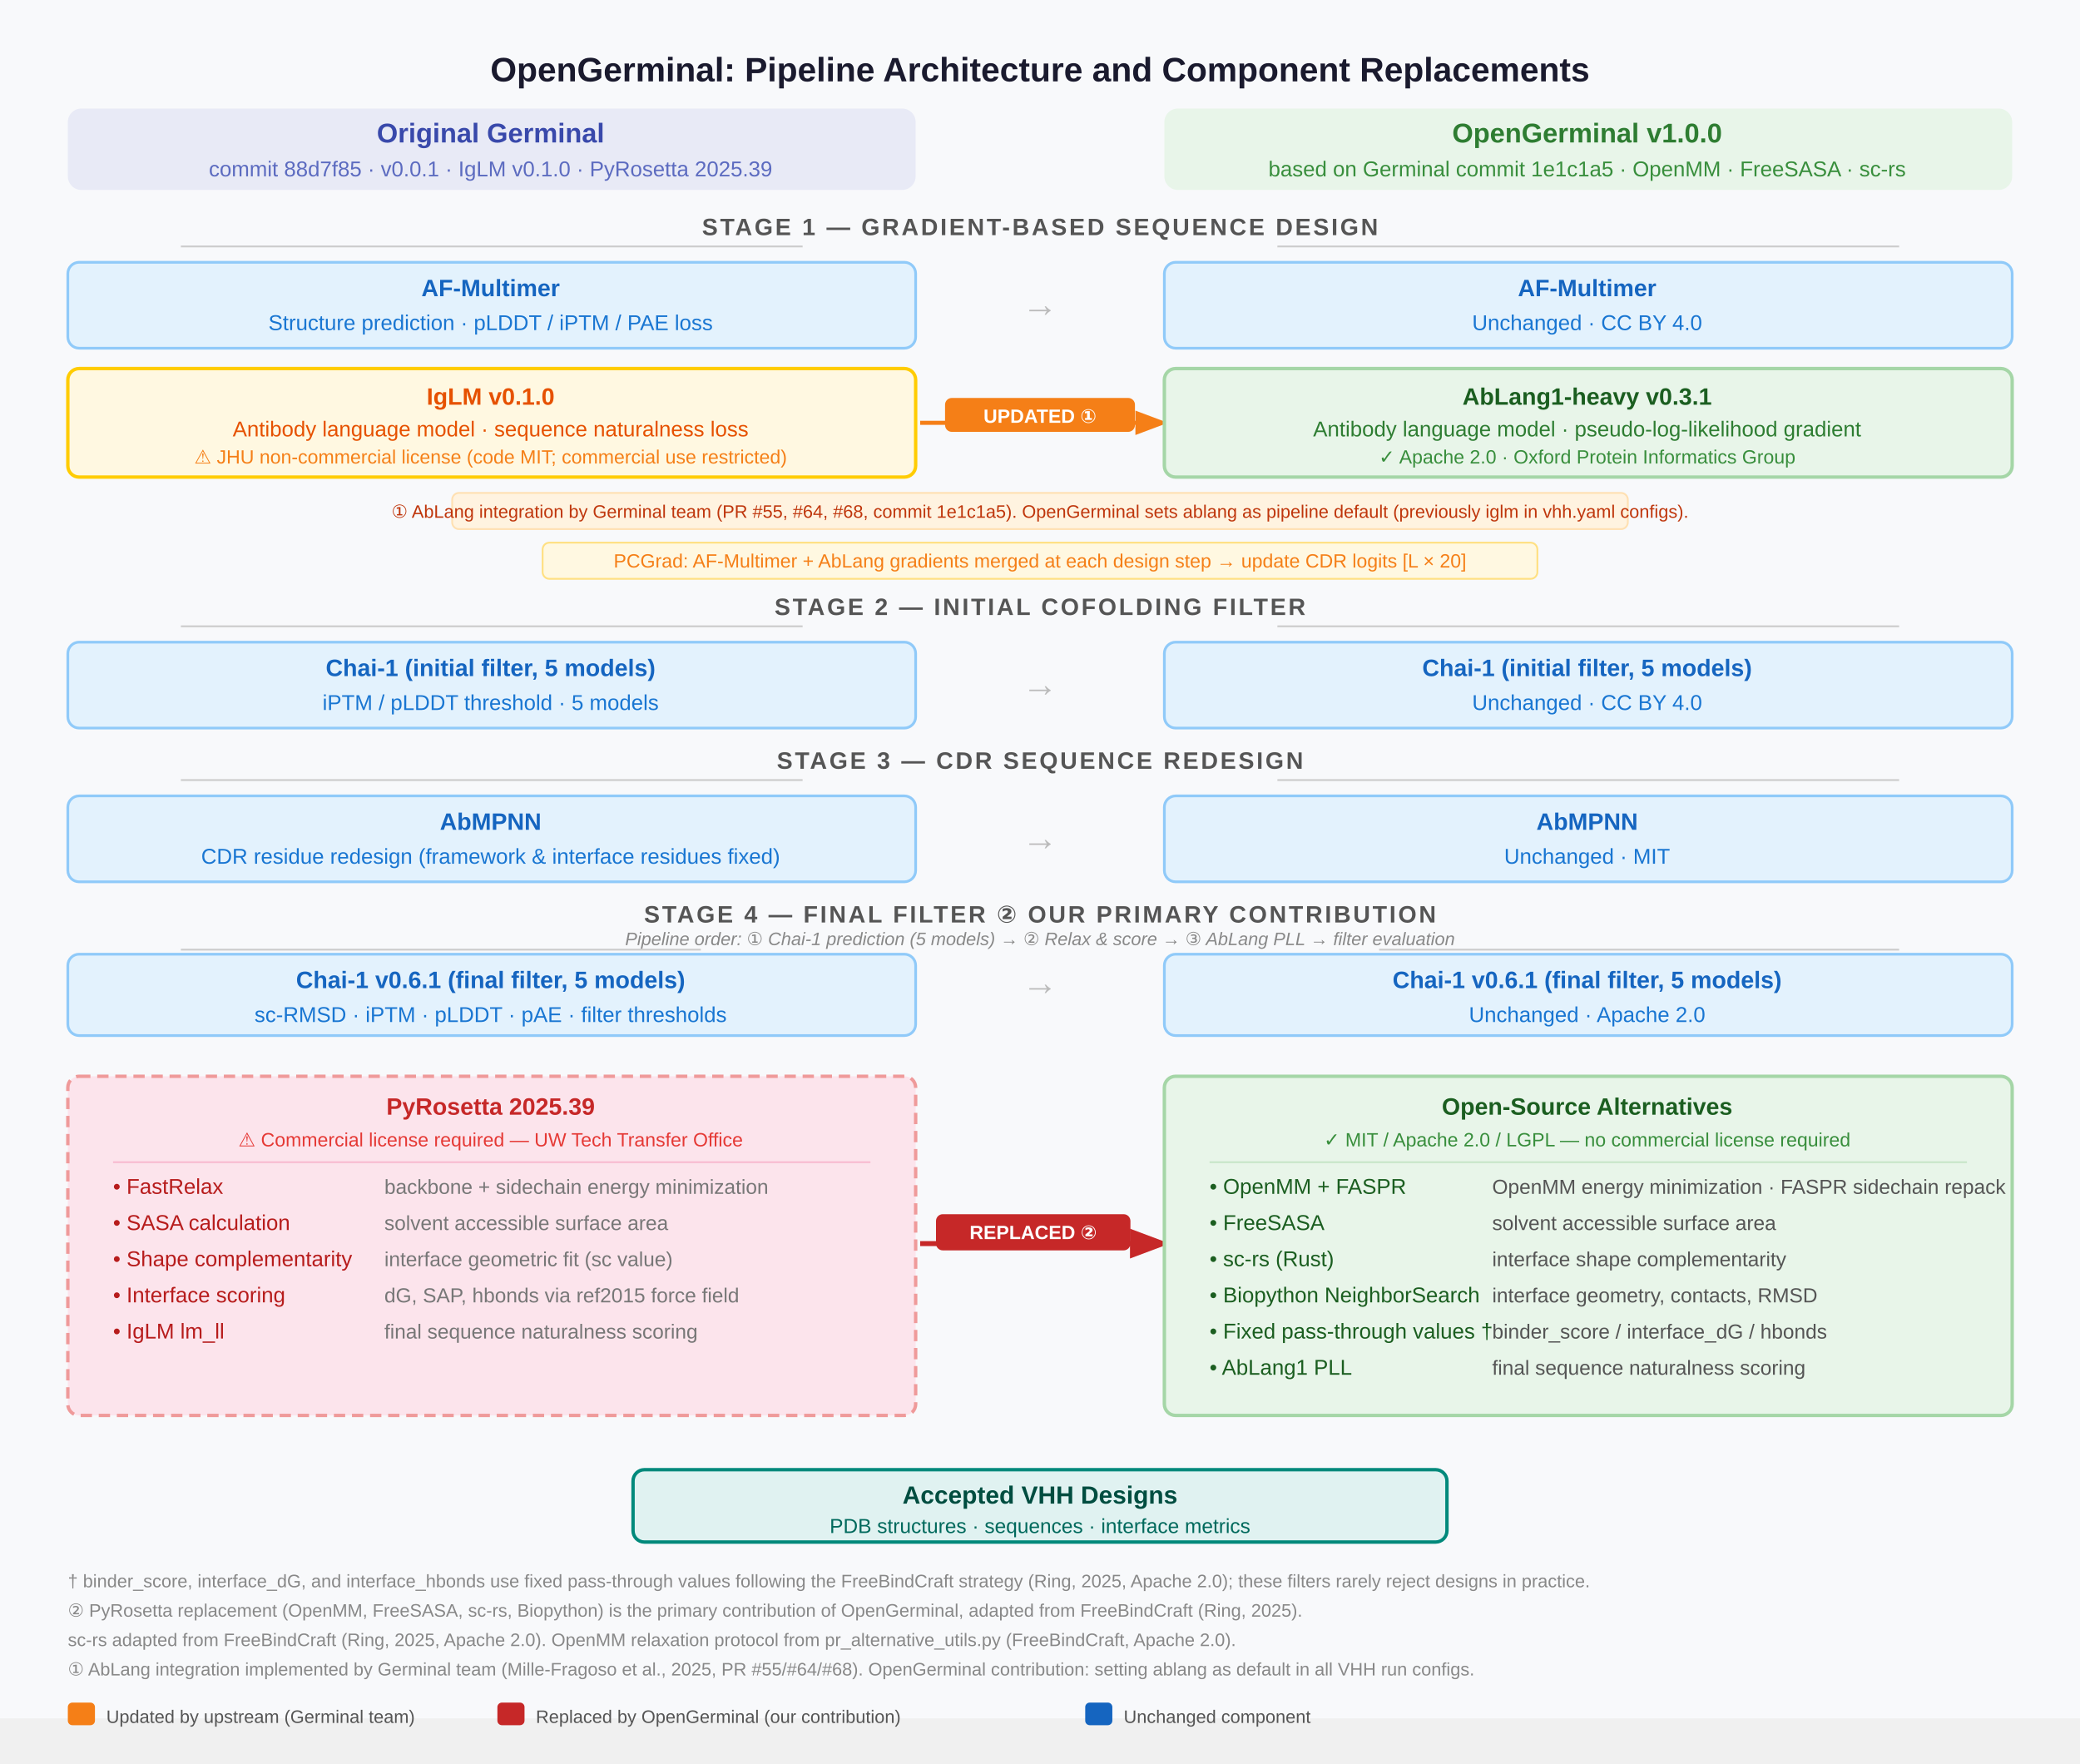
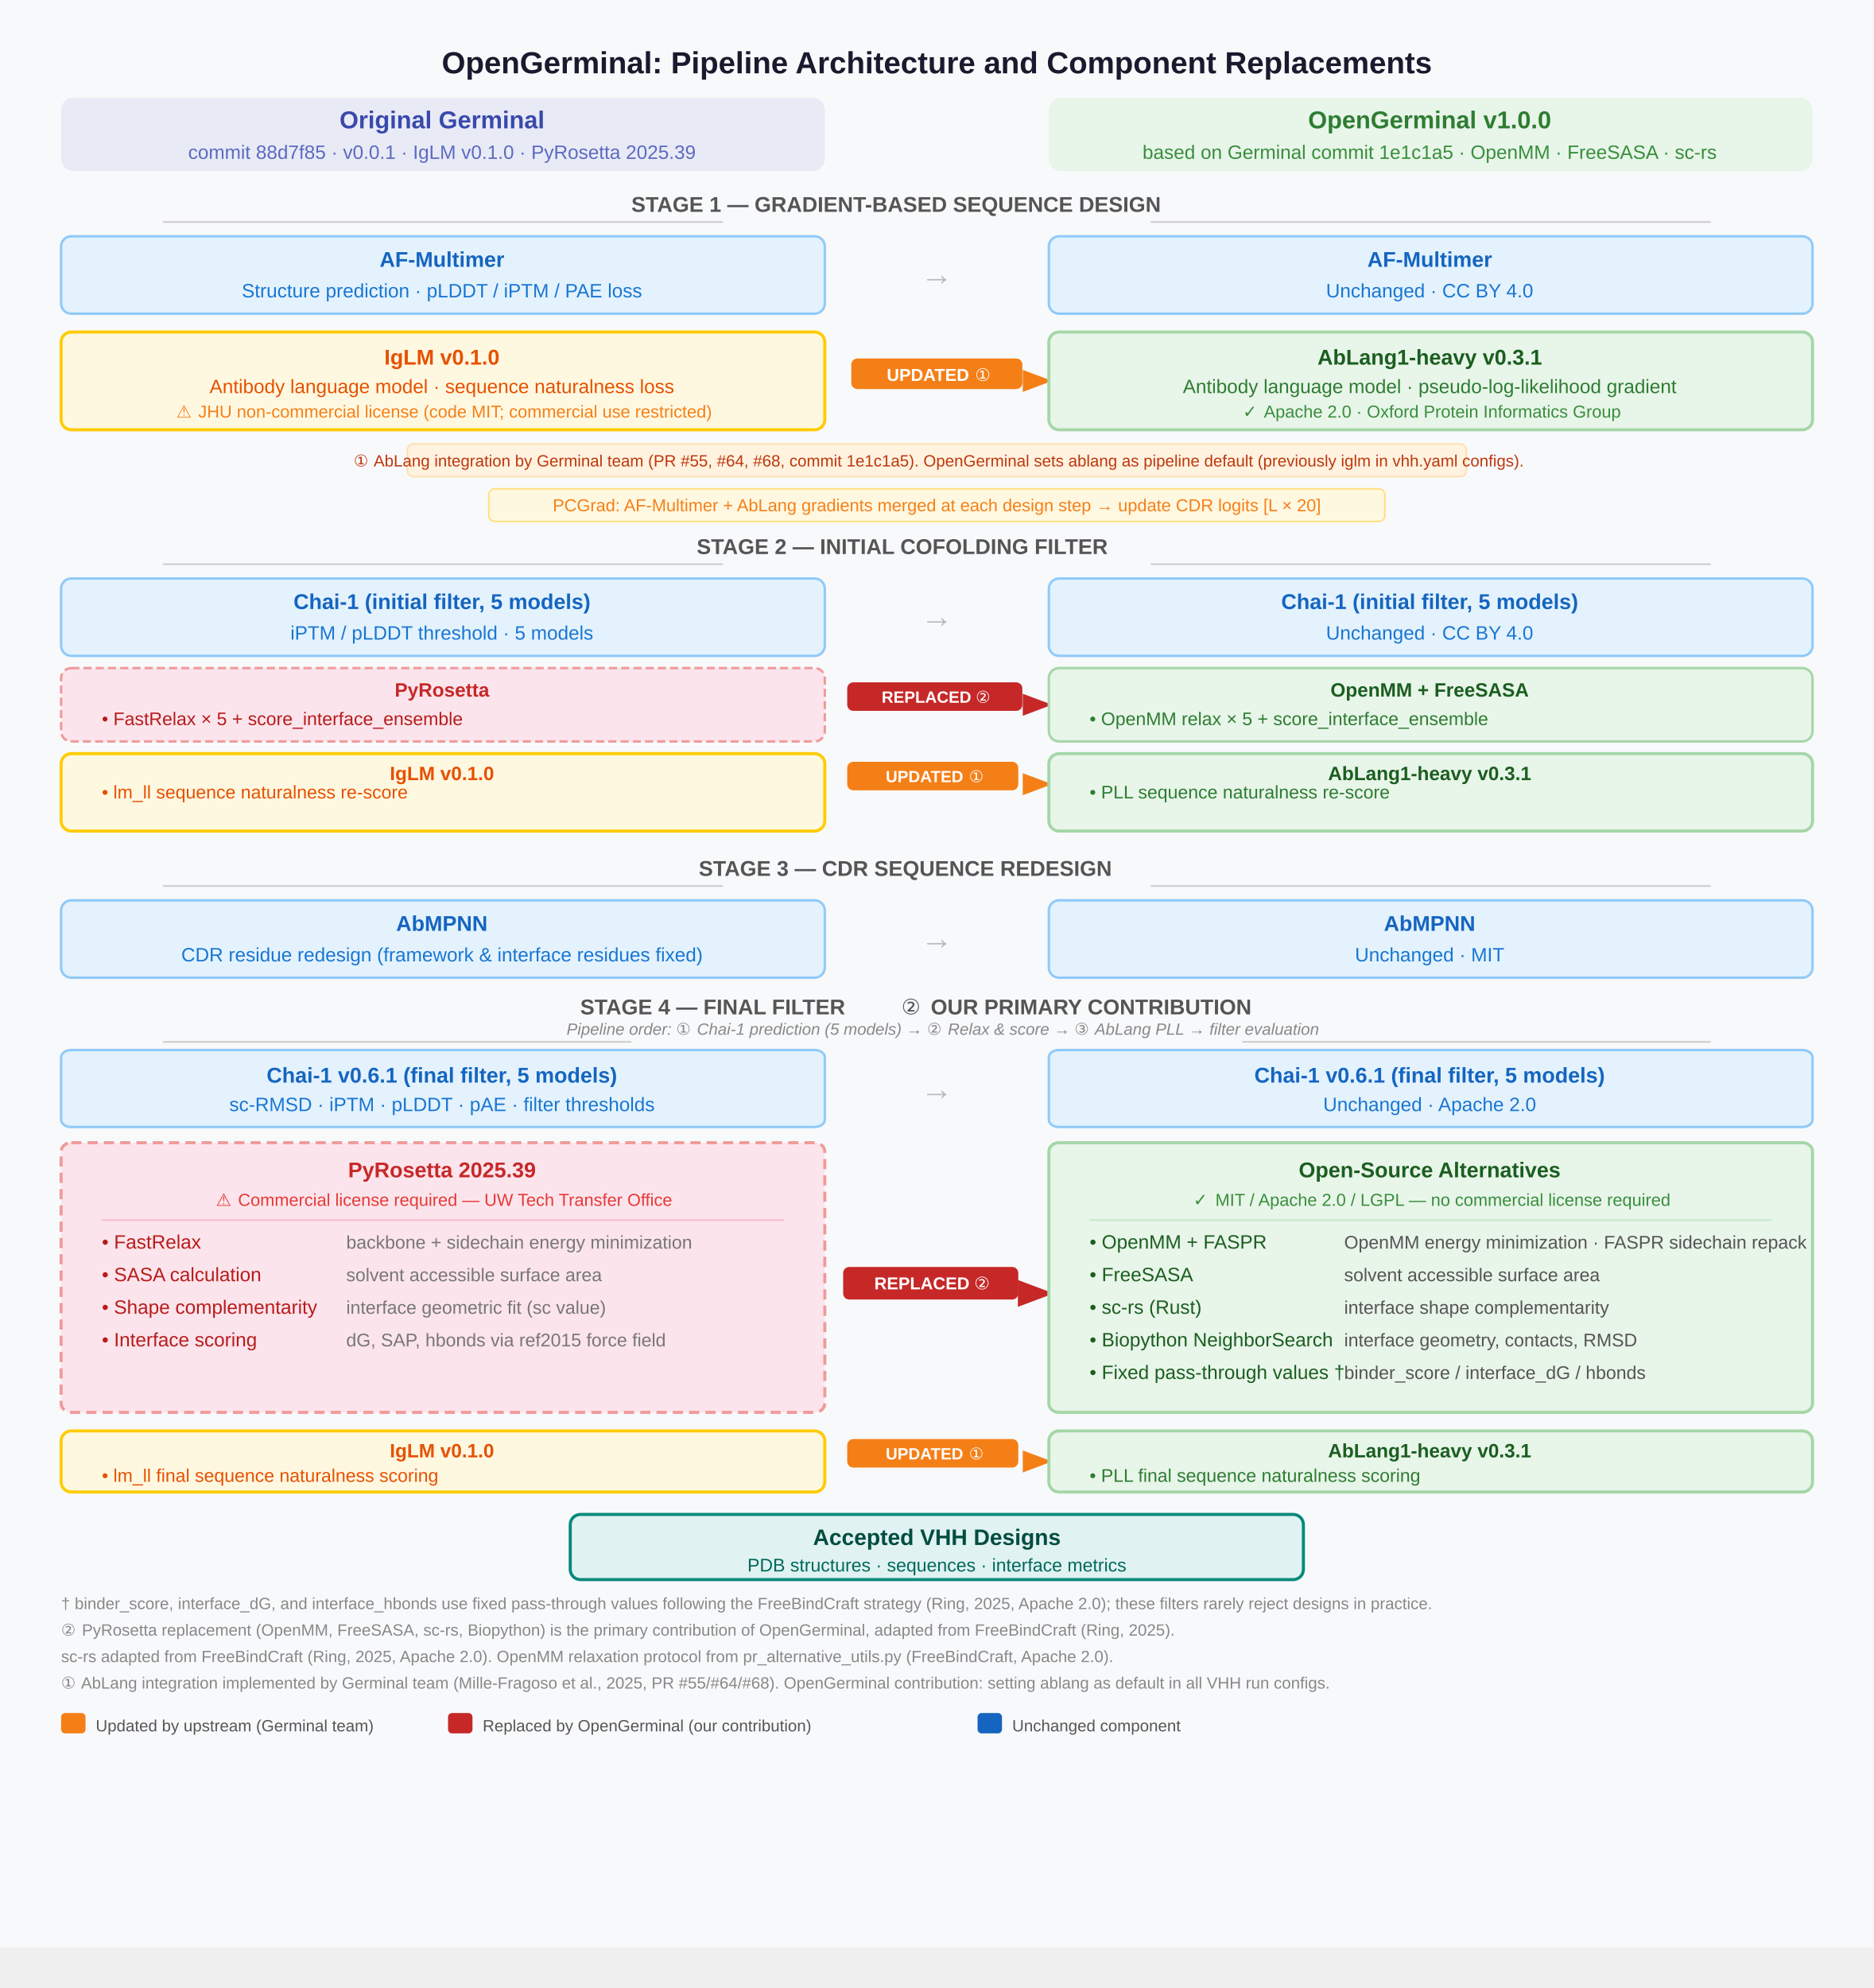
- <svg xmlns="http://www.w3.org/2000/svg" viewBox="0 0 920 780" font-family="Helvetica Neue, Arial, sans-serif">
-   <rect width="920" height="760" fill="#f8f9fb" />
-   <text x="460" y="36" text-anchor="middle" font-size="15" font-weight="bold" fill="#1a1a2e">OpenGerminal: Pipeline Architecture and Component Replacements</text>
-   <rect x="30" y="48" width="375" height="36" rx="6" fill="#e8eaf6" />
-   <text x="217" y="63" text-anchor="middle" font-size="12" font-weight="bold" fill="#3949ab">Original Germinal</text>
-   <text x="217" y="78" text-anchor="middle" font-size="9.5" fill="#5c6bc0">commit 88d7f85 · v0.0.1 · IgLM v0.1.0 · PyRosetta 2025.39</text>
-   <rect x="515" y="48" width="375" height="36" rx="6" fill="#e8f5e9" />
-   <text x="702" y="63" text-anchor="middle" font-size="12" font-weight="bold" fill="#2e7d32">OpenGerminal v1.0.0</text>
-   <text x="702" y="78" text-anchor="middle" font-size="9.5" fill="#388e3c">based on Germinal commit 1e1c1a5 · OpenMM · FreeSASA · sc-rs</text>
-   <text x="460" y="104" text-anchor="middle" font-size="10.5" font-weight="bold" fill="#555" letter-spacing="1">STAGE 1 — GRADIENT-BASED SEQUENCE DESIGN</text>
-   <line x1="80" y1="109" x2="355" y2="109" stroke="#ccc" stroke-width="0.8" />
-   <line x1="565" y1="109" x2="840" y2="109" stroke="#ccc" stroke-width="0.8" />
-   <rect x="30" y="116" width="375" height="38" rx="5" fill="#e3f2fd" stroke="#90caf9" stroke-width="1.2" />
-   <text x="217" y="131" text-anchor="middle" font-size="10.5" font-weight="bold" fill="#1565c0">AF-Multimer</text>
-   <text x="217" y="146" text-anchor="middle" font-size="9.5" fill="#1976d2">Structure prediction · pLDDT / iPTM / PAE loss</text>
-   <rect x="515" y="116" width="375" height="38" rx="5" fill="#e3f2fd" stroke="#90caf9" stroke-width="1.2" />
-   <text x="702" y="131" text-anchor="middle" font-size="10.5" font-weight="bold" fill="#1565c0">AF-Multimer</text>
-   <text x="702" y="146" text-anchor="middle" font-size="9.5" fill="#1976d2">Unchanged · CC BY 4.0</text>
-   <text x="460" y="140" text-anchor="middle" font-size="16" fill="#bbb">→</text>
-   <rect x="30" y="163" width="375" height="48" rx="5" fill="#fff8e1" stroke="#ffcc02" stroke-width="1.5" />
-   <text x="217" y="179" text-anchor="middle" font-size="10.5" font-weight="bold" fill="#e65100">IgLM v0.1.0</text>
-   <text x="217" y="193" text-anchor="middle" font-size="9.5" fill="#e65100">Antibody language model · sequence naturalness loss</text>
-   <text x="217" y="205" text-anchor="middle" font-size="8.5" fill="#f57f17">⚠ JHU non-commercial license (code MIT; commercial use restricted)</text>
-   <line x1="407" y1="187" x2="513" y2="187" stroke="#f57f17" stroke-width="1.8" marker-end="url(#arrowOrange)" />
-   <rect x="418" y="176" width="84" height="15" rx="3" fill="#f57f17" />
-   <text x="460" y="187" text-anchor="middle" font-size="8.5" fill="white" font-weight="bold">UPDATED ①</text>
-   <rect x="515" y="163" width="375" height="48" rx="5" fill="#e8f5e9" stroke="#a5d6a7" stroke-width="1.5" />
-   <text x="702" y="179" text-anchor="middle" font-size="10.5" font-weight="bold" fill="#1b5e20">AbLang1-heavy v0.3.1</text>
-   <text x="702" y="193" text-anchor="middle" font-size="9.5" fill="#2e7d32">Antibody language model · pseudo-log-likelihood gradient</text>
-   <text x="702" y="205" text-anchor="middle" font-size="8.5" fill="#388e3c">✓ Apache 2.0 · Oxford Protein Informatics Group</text>
-   <rect x="200" y="218" width="520" height="16" rx="3" fill="#fff3e0" stroke="#ffe0b2" stroke-width="0.8" />
-   <text x="460" y="229" text-anchor="middle" font-size="8" fill="#bf360c">① AbLang integration by Germinal team (PR #55, #64, #68, commit 1e1c1a5). OpenGerminal sets ablang as pipeline default (previously iglm in vhh.yaml configs).</text>
-   <rect x="240" y="240" width="440" height="16" rx="3" fill="#fff8e1" stroke="#ffe082" stroke-width="0.8" />
-   <text x="460" y="251" text-anchor="middle" font-size="8.5" fill="#f57f17">PCGrad: AF-Multimer + AbLang gradients merged at each design step → update CDR logits [L × 20]</text>
-   <text x="460" y="272" text-anchor="middle" font-size="10.5" font-weight="bold" fill="#555" letter-spacing="1">STAGE 2 — INITIAL COFOLDING FILTER</text>
-   <line x1="80" y1="277" x2="355" y2="277" stroke="#ccc" stroke-width="0.8" />
-   <line x1="565" y1="277" x2="840" y2="277" stroke="#ccc" stroke-width="0.8" />
-   <rect x="30" y="284" width="375" height="38" rx="5" fill="#e3f2fd" stroke="#90caf9" stroke-width="1.2" />
-   <text x="217" y="299" text-anchor="middle" font-size="10.5" font-weight="bold" fill="#1565c0">Chai-1 (initial filter, 5 models)</text>
-   <text x="217" y="314" text-anchor="middle" font-size="9.5" fill="#1976d2">iPTM / pLDDT threshold · 5 models</text>
-   <rect x="515" y="284" width="375" height="38" rx="5" fill="#e3f2fd" stroke="#90caf9" stroke-width="1.2" />
-   <text x="702" y="299" text-anchor="middle" font-size="10.5" font-weight="bold" fill="#1565c0">Chai-1 (initial filter, 5 models)</text>
-   <text x="702" y="314" text-anchor="middle" font-size="9.5" fill="#1976d2">Unchanged · CC BY 4.0</text>
-   <text x="460" y="308" text-anchor="middle" font-size="16" fill="#bbb">→</text>
-   <text x="460" y="340" text-anchor="middle" font-size="10.5" font-weight="bold" fill="#555" letter-spacing="1">STAGE 3 — CDR SEQUENCE REDESIGN</text>
-   <line x1="80" y1="345" x2="355" y2="345" stroke="#ccc" stroke-width="0.8" />
-   <line x1="565" y1="345" x2="840" y2="345" stroke="#ccc" stroke-width="0.8" />
-   <rect x="30" y="352" width="375" height="38" rx="5" fill="#e3f2fd" stroke="#90caf9" stroke-width="1.2" />
-   <text x="217" y="367" text-anchor="middle" font-size="10.5" font-weight="bold" fill="#1565c0">AbMPNN</text>
-   <text x="217" y="382" text-anchor="middle" font-size="9.5" fill="#1976d2">CDR residue redesign (framework &amp; interface residues fixed)</text>
-   <rect x="515" y="352" width="375" height="38" rx="5" fill="#e3f2fd" stroke="#90caf9" stroke-width="1.2" />
-   <text x="702" y="367" text-anchor="middle" font-size="10.5" font-weight="bold" fill="#1565c0">AbMPNN</text>
-   <text x="702" y="382" text-anchor="middle" font-size="9.5" fill="#1976d2">Unchanged · MIT</text>
-   <text x="460" y="376" text-anchor="middle" font-size="16" fill="#bbb">→</text>
-   <text x="460" y="408" text-anchor="middle" font-size="10.5" font-weight="bold" fill="#555" letter-spacing="1">STAGE 4 — FINAL FILTER  ② OUR PRIMARY CONTRIBUTION</text>
-   <text x="460" y="418" text-anchor="middle" font-size="8" fill="#888" font-style="italic">Pipeline order: ① Chai-1 prediction (5 models) → ② Relax &amp; score → ③ AbLang PLL → filter evaluation</text>
-   <line x1="80" y1="420" x2="310" y2="420" stroke="#ccc" stroke-width="0.8" />
-   <line x1="610" y1="420" x2="840" y2="420" stroke="#ccc" stroke-width="0.8" />
-   <rect x="30" y="476" width="375" height="150" rx="5" fill="#fce4ec" stroke="#ef9a9a" stroke-width="1.5" stroke-dasharray="5,3" />
-   <text x="217" y="493" text-anchor="middle" font-size="10.5" font-weight="bold" fill="#c62828">PyRosetta 2025.39</text>
-   <text x="217" y="507" text-anchor="middle" font-size="8.5" fill="#e53935">⚠ Commercial license required — UW Tech Transfer Office</text>
-   <line x1="50" y1="514" x2="385" y2="514" stroke="#f8bbd0" stroke-width="0.8" />
-   <text x="50" y="528" font-size="9.5" fill="#b71c1c">• FastRelax</text>
-   <text x="170" y="528" font-size="9" fill="#777">backbone + sidechain energy minimization</text>
-   <text x="50" y="544" font-size="9.5" fill="#b71c1c">• SASA calculation</text>
-   <text x="170" y="544" font-size="9" fill="#777">solvent accessible surface area</text>
-   <text x="50" y="560" font-size="9.5" fill="#b71c1c">• Shape complementarity</text>
-   <text x="170" y="560" font-size="9" fill="#777">interface geometric fit (sc value)</text>
-   <text x="50" y="576" font-size="9.5" fill="#b71c1c">• Interface scoring</text>
-   <text x="170" y="576" font-size="9" fill="#777">dG, SAP, hbonds via ref2015 force field</text>
-   <text x="50" y="592" font-size="9.5" fill="#b71c1c">• IgLM lm_ll</text>
-   <text x="170" y="592" font-size="9" fill="#777">final sequence naturalness scoring</text>
-   <line x1="407" y1="550" x2="513" y2="550" stroke="#c62828" stroke-width="2.2" marker-end="url(#arrowRed)" />
-   <rect x="414" y="537" width="86" height="16" rx="3" fill="#c62828" />
-   <text x="457" y="548" text-anchor="middle" font-size="8.5" fill="white" font-weight="bold">REPLACED ②</text>
-   <rect x="515" y="476" width="375" height="150" rx="5" fill="#e8f5e9" stroke="#a5d6a7" stroke-width="1.5" />
-   <text x="702" y="493" text-anchor="middle" font-size="10.5" font-weight="bold" fill="#1b5e20">Open-Source Alternatives</text>
-   <text x="702" y="507" text-anchor="middle" font-size="8.5" fill="#388e3c">✓ MIT / Apache 2.0 / LGPL — no commercial license required</text>
-   <line x1="535" y1="514" x2="870" y2="514" stroke="#c8e6c9" stroke-width="0.8" />
-   <text x="535" y="528" font-size="9.5" fill="#1b5e20">• OpenMM + FASPR</text>
-   <text x="660" y="528" font-size="9" fill="#555">OpenMM energy minimization · FASPR sidechain repack</text>
-   <text x="535" y="544" font-size="9.5" fill="#1b5e20">• FreeSASA</text>
-   <text x="660" y="544" font-size="9" fill="#555">solvent accessible surface area</text>
-   <text x="535" y="560" font-size="9.5" fill="#1b5e20">• sc-rs (Rust)</text>
-   <text x="660" y="560" font-size="9" fill="#555">interface shape complementarity</text>
-   <text x="535" y="576" font-size="9.5" fill="#1b5e20">• Biopython NeighborSearch</text>
-   <text x="660" y="576" font-size="9" fill="#555">interface geometry, contacts, RMSD</text>
-   <text x="535" y="592" font-size="9.5" fill="#1b5e20">• Fixed pass-through values †</text>
-   <text x="660" y="592" font-size="9" fill="#555">binder_score / interface_dG / hbonds</text>
-   <text x="535" y="608" font-size="9.5" fill="#1b5e20">• AbLang1 PLL</text>
-   <text x="660" y="608" font-size="9" fill="#555">final sequence naturalness scoring</text>
-   <rect x="30" y="422" width="375" height="36" rx="5" fill="#e3f2fd" stroke="#90caf9" stroke-width="1.2" />
-   <text x="217" y="437" text-anchor="middle" font-size="10.5" font-weight="bold" fill="#1565c0">Chai-1 v0.6.1 (final filter, 5 models)</text>
-   <text x="217" y="452" text-anchor="middle" font-size="9.5" fill="#1976d2">sc-RMSD · iPTM · pLDDT · pAE · filter thresholds</text>
-   <rect x="515" y="422" width="375" height="36" rx="5" fill="#e3f2fd" stroke="#90caf9" stroke-width="1.2" />
-   <text x="702" y="437" text-anchor="middle" font-size="10.5" font-weight="bold" fill="#1565c0">Chai-1 v0.6.1 (final filter, 5 models)</text>
-   <text x="702" y="452" text-anchor="middle" font-size="9.5" fill="#1976d2">Unchanged · Apache 2.0</text>
-   <text x="460" y="440" text-anchor="middle" font-size="16" fill="#bbb">→</text>
-   <rect x="280" y="650" width="360" height="32" rx="5" fill="#e0f2f1" stroke="#00897b" stroke-width="1.5" />
-   <text x="460" y="665" text-anchor="middle" font-size="11" font-weight="bold" fill="#004d40">Accepted VHH Designs</text>
-   <text x="460" y="678" text-anchor="middle" font-size="9" fill="#00695c">PDB structures · sequences · interface metrics</text>
-   <text x="30" y="702" font-size="8" fill="#888">† binder_score, interface_dG, and interface_hbonds use fixed pass-through values following the FreeBindCraft strategy (Ring, 2025, Apache 2.0); these filters rarely reject designs in practice.</text>
-   <text x="30" y="715" font-size="8" fill="#888">② PyRosetta replacement (OpenMM, FreeSASA, sc-rs, Biopython) is the primary contribution of OpenGerminal, adapted from FreeBindCraft (Ring, 2025).</text>
-   <text x="30" y="728" font-size="8" fill="#888">sc-rs adapted from FreeBindCraft (Ring, 2025, Apache 2.0). OpenMM relaxation protocol from pr_alternative_utils.py (FreeBindCraft, Apache 2.0).</text>
-   <text x="30" y="741" font-size="8" fill="#888">① AbLang integration implemented by Germinal team (Mille-Fragoso et al., 2025, PR #55/#64/#68). OpenGerminal contribution: setting ablang as default in all VHH run configs.</text>
-   <rect x="30" y="753" width="12" height="10" rx="2" fill="#f57f17" />
-   <text x="47" y="762" font-size="8" fill="#555">Updated by upstream (Germinal team)</text>
-   <rect x="220" y="753" width="12" height="10" rx="2" fill="#c62828" />
-   <text x="237" y="762" font-size="8" fill="#555">Replaced by OpenGerminal (our contribution)</text>
-   <rect x="480" y="753" width="12" height="10" rx="2" fill="#1565c0" />
-   <text x="497" y="762" font-size="8" fill="#555">Unchanged component</text>
+ <svg xmlns="http://www.w3.org/2000/svg" id="Layer_1" version="1.1" viewBox="0 0 920 976">
  <defs>
-     <marker id="arrowDown" markerWidth="8" markerHeight="8" refX="4" refY="6" orient="auto">
-       <path d="M1,0 L4,6 L7,0" fill="none" stroke="#90caf9" stroke-width="1.5" />
-     </marker>
-     <marker id="arrowRed" markerWidth="8" markerHeight="8" refX="6" refY="3" orient="auto">
-       <path d="M0,0 L0,6 L8,3 z" fill="#c62828" />
-     </marker>
-     <marker id="arrowOrange" markerWidth="8" markerHeight="8" refX="6" refY="3" orient="auto">
-       <path d="M0,0 L0,6 L8,3 z" fill="#f57f17" />
-     </marker>
+     <style>
+       .st0, .st1 {
+         font-family: AdobeSongStd-Light-GBpc-EUC-H, 'Adobe Song Std';
+         font-weight: 300;
+       }
+ 
+       .st2 {
+         stroke: #ffe082;
+       }
+ 
+       .st2, .st3, .st4, .st5, .st6 {
+         stroke-width: .8px;
+       }
+ 
+       .st2, .st7 {
+         fill: #fff8e1;
+       }
+ 
+       .st8, .st9, .st10, .st11, .st12, .st13, .st14, .st15, .st16, .st17, .st18, .st19, .st20, .st21, .st22, .st23, .st24, .st25, .st26, .st27, .st28, .st29, .st30, .st31, .st32, .st33, .st34, .st35, .st36, .st37, .st38, .st39, .st40, .st41, .st42, .st43, .st44 {
+         isolation: isolate;
+       }
+ 
+       .st8, .st12, .st13, .st15, .st16, .st19, .st21, .st45, .st25, .st27, .st29, .st31, .st35, .st37, .st38, .st39, .st40, .st42 {
+         font-family: ArialMT, Arial;
+       }
+ 
+       .st8, .st12, .st14, .st15, .st19, .st27, .st28, .st31, .st32, .st38 {
+         font-size: 9.5px;
+       }
+ 
+       .st8, .st14, .st24, .st39 {
+         fill: #e65100;
+       }
+ 
+       .st46, .st10, .st11, .st14, .st18, .st20, .st22, .st24, .st28, .st32, .st33, .st34, .st47, .st44, .st48 {
+         font-family: Arial-BoldMT, Arial;
+         font-weight: 700;
+       }
+ 
+       .st46, .st1, .st33 {
+         letter-spacing: 0em;
+       }
+ 
+       .st3 {
+         stroke: #c8e6c9;
+       }
+ 
+       .st3, .st4, .st49, .st6 {
+         fill: none;
+       }
+ 
+       .st50 {
+         fill: #e8eaf6;
+       }
+ 
+       .st51 {
+         fill: #e3f2fd;
+         stroke: #90caf9;
+       }
+ 
+       .st51, .st52, .st53 {
+         stroke-width: 1.2px;
+       }
+ 
+       .st9 {
+         fill: #bf360c;
+       }
+ 
+       .st9, .st21, .st23, .st40, .st43 {
+         font-size: 8px;
+       }
+ 
+       .st10, .st18, .st22, .st24, .st30, .st33 {
+         font-size: 10.5px;
+       }
+ 
+       .st10, .st54, .st32 {
+         fill: #c62828;
+       }
+ 
+       .st55 {
+         stroke-dasharray: 5 3;
+       }
+ 
+       .st55, .st56, .st7, .st57 {
+         stroke-width: 1.5px;
+       }
+ 
+       .st55, .st52 {
+         fill: #fce4ec;
+         stroke: #ef9a9a;
+       }
+ 
+       .st11 {
+         fill: #1a1a2e;
+         font-size: 15px;
+       }
+ 
+       .st12, .st22, .st28 {
+         fill: #1b5e20;
+       }
+ 
+       .st13 {
+         fill: #777;
+       }
+ 
+       .st13, .st16, .st25, .st29, .st35, .st39 {
+         font-size: 9px;
+       }
+ 
+       .st58, .st56, .st53 {
+         fill: #e8f5e9;
+       }
+ 
+       .st56, .st53 {
+         stroke: #a5d6a7;
+       }
+ 
+       .st4 {
+         stroke: #ccc;
+       }
+ 
+       .st15 {
+         fill: #5c6bc0;
+       }
+ 
+       .st16, .st27, .st34 {
+         fill: #2e7d32;
+       }
+ 
+       .st17, .st26, .st36, .st41, .st42 {
+         font-size: 8.5px;
+       }
+ 
+       .st17, .st31 {
+         fill: #388e3c;
+       }
+ 
+       .st59, .st41, .st42 {
+         fill: #f57f17;
+       }
+ 
+       .st18, .st60 {
+         fill: #1565c0;
+       }
+ 
+       .st7 {
+         stroke: #ffcc02;
+       }
+ 
+       .st19 {
+         fill: #1976d2;
+       }
+ 
+       .st20 {
+         fill: #004d40;
+         font-size: 11px;
+       }
+ 
+       .st21, .st29, .st30, .st33 {
+         fill: #555;
+       }
+ 
+       .st23, .st40 {
+         fill: #888;
+       }
+ 
+       .st25 {
+         fill: #00695c;
+       }
+ 
+       .st26 {
+         fill: #e53935;
+       }
+ 
+       .st57 {
+         fill: #e0f2f1;
+         stroke: #00897b;
+       }
+ 
+       .st61 {
+         fill: #f8f9fb;
+       }
+ 
+       .st52 {
+         stroke-dasharray: 4 2;
+       }
+ 
+       .st5 {
+         fill: #fff3e0;
+         stroke: #ffe0b2;
+       }
+ 
+       .st34, .st44 {
+         font-size: 12px;
+       }
+ 
+       .st35, .st38 {
+         fill: #b71c1c;
+       }
+ 
+       .st36, .st43 {
+         fill: #fff;
+       }
+ 
+       .st37 {
+         fill: #bbb;
+         font-size: 16px;
+       }
+ 
+       .st62 {
+         font-family: Arial-ItalicMT, Arial;
+         font-style: italic;
+       }
+ 
+       .st47 {
+         letter-spacing: 0em;
+       }
+ 
+       .st6 {
+         stroke: #f8bbd0;
+       }
+ 
+       .st44 {
+         fill: #3949ab;
+       }
+     </style>
  </defs>
+   <rect class="st61" width="920" height="956" />
+   <text class="st11" transform="translate(216.9 36)">
+     <tspan x="0" y="0">OpenGerminal: Pipeline Architecture and Component Replacements</tspan>
+   </text>
+   <rect class="st50" x="30" y="48" width="375" height="36" rx="6" ry="6" />
+   <text class="st44" transform="translate(166.7 63)">
+     <tspan x="0" y="0">Original Germinal</tspan>
+   </text>
+   <text class="st15" transform="translate(92.4 78)">
+     <tspan x="0" y="0">commit 88d7f85 · v0.0.1 · IgLM v0.1.0 · PyRosetta 2025.39</tspan>
+   </text>
+   <rect class="st58" x="515" y="48" width="375" height="36" rx="6" ry="6" />
+   <text class="st34" transform="translate(642.3 63)">
+     <tspan x="0" y="0">OpenGerminal v1.0.0</tspan>
+   </text>
+   <text class="st31" transform="translate(561 78)">
+     <tspan x="0" y="0">based on Germinal commit 1e1c1a5 · OpenMM · FreeSASA · sc-rs</tspan>
+   </text>
+   <text class="st33" transform="translate(310 104)">
+     <tspan x="0" y="0">STAGE 1 — GRADIENT-BASED SEQUENCE DESIGN</tspan>
+   </text>
+   <line class="st4" x1="80" y1="109" x2="355" y2="109" />
+   <line class="st4" x1="565" y1="109" x2="840" y2="109" />
+   <rect class="st51" x="30" y="116" width="375" height="38" rx="5" ry="5" />
+   <text class="st18" transform="translate(186.4 131)">
+     <tspan x="0" y="0">AF-Multimer</tspan>
+   </text>
+   <text class="st19" transform="translate(118.7 146)">
+     <tspan x="0" y="0">Structure prediction · pLDDT / iPTM / PAE loss</tspan>
+   </text>
+   <rect class="st51" x="515" y="116" width="375" height="38" rx="5" ry="5" />
+   <text class="st18" transform="translate(671.4 131)">
+     <tspan x="0" y="0">AF-Multimer</tspan>
+   </text>
+   <text class="st19" transform="translate(651.1 146)">
+     <tspan x="0" y="0">Unchanged · CC BY 4.0</tspan>
+   </text>
+   <text class="st37" transform="translate(452 140)">
+     <tspan x="0" y="0">→</tspan>
+   </text>
+   <rect class="st7" x="30" y="163" width="375" height="48" rx="5" ry="5" />
+   <text class="st24" transform="translate(188.7 179)">
+     <tspan x="0" y="0">IgLM v0.1.0</tspan>
+   </text>
+   <text class="st8" transform="translate(102.9 193)">
+     <tspan x="0" y="0">Antibody language model · sequence naturalness loss</tspan>
+   </text>
+   <text class="st41" transform="translate(86.5 205)">
+     <tspan class="st0" x="0" y="0">⚠</tspan>
+     <tspan class="st45" x="8.5" y="0" xml:space="preserve"> JHU non-commercial license (code MIT; commercial use restricted)</tspan>
+   </text>
+   <path class="st49" d="" />
+   <path class="st59" d="M502.2,181.6v10.8l14.4-5.4-14.4-5.4Z" />
+   <path class="st59" d="M513,187" marker-end="url(#arrowOrange)" />
+   <rect class="st59" x="418" y="176" width="84" height="15" rx="3" ry="3" />
+   <text class="st36" transform="translate(435.4 187)">
+     <tspan class="st48" x="0" y="0">UPDATED </tspan>
+     <tspan class="st0" x="43.4" y="0">①</tspan>
+   </text>
+   <rect class="st56" x="515" y="163" width="375" height="48" rx="5" ry="5" />
+   <text class="st22" transform="translate(646.9 179)">
+     <tspan x="0" y="0">AbLang1-heavy v0.3.1</tspan>
+   </text>
+   <text class="st27" transform="translate(580.8 193)">
+     <tspan x="0" y="0">Antibody language model · pseudo-log-likelihood gradient</tspan>
+   </text>
+   <text class="st17" transform="translate(610.2 205)">
+     <tspan class="st0" x="0" y="0">✓</tspan>
+     <tspan class="st45" x="8.5" y="0" xml:space="preserve"> Apache 2.0 · Oxford Protein Informatics Group</tspan>
+   </text>
+   <rect class="st5" x="200" y="218" width="520" height="16" rx="3" ry="3" />
+   <text class="st9" transform="translate(173.7 229)">
+     <tspan class="st0" x="0" y="0">①</tspan>
+     <tspan class="st45" x="8" y="0" xml:space="preserve"> AbLang integration by Germinal team (PR #55, #64, #68, commit 1e1c1a5). OpenGerminal sets ablang as pipeline default (previously iglm in vhh.yaml configs).</tspan>
+   </text>
+   <rect class="st2" x="240" y="240" width="440" height="16" rx="3" ry="3" />
+   <text class="st42" transform="translate(271.4 251)">
+     <tspan x="0" y="0">PCGrad: AF-Multimer + AbLang gradients merged at each design step → update CDR logits [L × 20]</tspan>
+   </text>
+   <text class="st33" transform="translate(342.1 272)">
+     <tspan x="0" y="0">STAGE 2 — INITIAL COFOLDING FILTER</tspan>
+   </text>
+   <line class="st4" x1="80" y1="277" x2="355" y2="277" />
+   <line class="st4" x1="565" y1="277" x2="840" y2="277" />
+   <rect class="st51" x="30" y="284" width="375" height="38" rx="5" ry="5" />
+   <text class="st18" transform="translate(144.1 299)">
+     <tspan x="0" y="0">Chai-1 (initial filter, 5 models)</tspan>
+   </text>
+   <text class="st19" transform="translate(142.6 314)">
+     <tspan x="0" y="0">iPTM / pLDDT threshold · 5 models</tspan>
+   </text>
+   <rect class="st51" x="515" y="284" width="375" height="38" rx="5" ry="5" />
+   <text class="st18" transform="translate(629.1 299)">
+     <tspan x="0" y="0">Chai-1 (initial filter, 5 models)</tspan>
+   </text>
+   <text class="st19" transform="translate(651.1 314)">
+     <tspan x="0" y="0">Unchanged · CC BY 4.0</tspan>
+   </text>
+   <text class="st37" transform="translate(452 308)">
+     <tspan x="0" y="0">→</tspan>
+   </text>
+   <rect class="st52" x="30" y="328" width="375" height="36" rx="5" ry="5" />
+   <text class="st32" transform="translate(193.8 342)">
+     <tspan x="0" y="0">PyRosetta</tspan>
+   </text>
+   <text class="st35" transform="translate(50 356)">
+     <tspan x="0" y="0">• FastRelax × 5 + score_interface_ensemble</tspan>
+   </text>
+   <path class="st49" d="" />
+   <path class="st54" d="M502.2,340.6v10.8l14.4-5.4-14.4-5.4Z" />
+   <path class="st54" d="M513,346" marker-end="url(#arrowRed)" />
+   <rect class="st54" x="416" y="335" width="86" height="14" rx="3" ry="3" />
+   <text class="st43" transform="translate(432.9 345)">
+     <tspan class="st48" x="0" y="0">REPLACED </tspan>
+     <tspan class="st0" x="46.2" y="0">②</tspan>
+   </text>
+   <rect class="st53" x="515" y="328" width="375" height="36" rx="5" ry="5" />
+   <text class="st28" transform="translate(653.3 342)">
+     <tspan x="0" y="0">OpenMM + FreeSASA</tspan>
+   </text>
+   <text class="st16" transform="translate(535 356)">
+     <tspan x="0" y="0">• OpenMM relax × 5 + score_interface_ensemble</tspan>
+   </text>
+   <rect class="st7" x="30" y="370" width="375" height="38" rx="5" ry="5" />
+   <text class="st14" transform="translate(191.4 383)">
+     <tspan x="0" y="0">IgLM v0.1.0</tspan>
+   </text>
+   <text class="st39" transform="translate(50 392)">
+     <tspan x="0" y="0">• lm_ll sequence naturalness re-score</tspan>
+   </text>
+   <path class="st49" d="" />
+   <path class="st59" d="M502.2,379.6v10.8l14.4-5.4-14.4-5.4Z" />
+   <path class="st59" d="M513,385" marker-end="url(#arrowOrange)" />
+   <rect class="st59" x="416" y="374" width="84" height="14" rx="3" ry="3" />
+   <text class="st43" transform="translate(434.9 384)">
+     <tspan class="st48" x="0" y="0">UPDATED </tspan>
+     <tspan class="st0" x="40.9" y="0">①</tspan>
+   </text>
+   <rect class="st56" x="515" y="370" width="375" height="38" rx="5" ry="5" />
+   <text class="st28" transform="translate(652.1 383)">
+     <tspan x="0" y="0">AbLang1-heavy v0.3.1</tspan>
+   </text>
+   <text class="st16" transform="translate(535 392)">
+     <tspan x="0" y="0">• PLL sequence naturalness re-score</tspan>
+   </text>
+   <text class="st33" transform="translate(343.1 430)">
+     <tspan x="0" y="0">STAGE 3 — CDR SEQUENCE REDESIGN</tspan>
+   </text>
+   <line class="st4" x1="80" y1="435" x2="355" y2="435" />
+   <line class="st4" x1="565" y1="435" x2="840" y2="435" />
+   <rect class="st51" x="30" y="442" width="375" height="38" rx="5" ry="5" />
+   <text class="st18" transform="translate(194.5 457)">
+     <tspan x="0" y="0">AbMPNN</tspan>
+   </text>
+   <text class="st19" transform="translate(89 472)">
+     <tspan x="0" y="0">CDR residue redesign (framework &amp; interface residues fixed)</tspan>
+   </text>
+   <rect class="st51" x="515" y="442" width="375" height="38" rx="5" ry="5" />
+   <text class="st18" transform="translate(679.5 457)">
+     <tspan x="0" y="0">AbMPNN</tspan>
+   </text>
+   <text class="st19" transform="translate(665.3 472)">
+     <tspan x="0" y="0">Unchanged · MIT</tspan>
+   </text>
+   <text class="st37" transform="translate(452 466)">
+     <tspan x="0" y="0">→</tspan>
+   </text>
+   <text class="st30" transform="translate(284.9 498)">
+     <tspan class="st46" x="0" y="0">STAGE 4 — FINAL FILTER </tspan>
+     <tspan class="st1" x="157.7" y="0">②</tspan>
+     <tspan class="st47" x="169.2" y="0" xml:space="preserve"> OUR PRIMARY CONTRIBUTION</tspan>
+   </text>
+   <text class="st23" transform="translate(278.2 508)">
+     <tspan class="st62" x="0" y="0">Pipeline order: </tspan>
+     <tspan class="st0" x="53.8" y="0">①</tspan>
+     <tspan class="st62" x="61.8" y="0" xml:space="preserve"> Chai-1 prediction (5 models) → </tspan>
+     <tspan class="st0" x="177" y="0">②</tspan>
+     <tspan class="st62" x="185" y="0" xml:space="preserve"> Relax &amp; score → </tspan>
+     <tspan class="st0" x="249.4" y="0">③</tspan>
+     <tspan class="st62" x="257.4" y="0" xml:space="preserve"> AbLang PLL → filter evaluation</tspan>
+   </text>
+   <line class="st4" x1="80" y1="511.5" x2="310" y2="511.5" />
+   <line class="st4" x1="610" y1="511.5" x2="840" y2="511.5" />
+   <path class="st51" d="M35,515.5h365c2.8,0,5,1.6,5,3.6v30.6c0,2-2.2,3.6-5,3.6H35c-2.8,0-5-1.6-5-3.6v-30.6c0-2,2.2-3.6,5-3.6Z" />
+   <text class="st18" transform="translate(130.9 531.5)">
+     <tspan x="0" y="0">Chai-1 v0.6.1 (final filter, 5 models)</tspan>
+   </text>
+   <text class="st19" transform="translate(112.6 545.5)">
+     <tspan x="0" y="0">sc-RMSD · iPTM · pLDDT · pAE · filter thresholds</tspan>
+   </text>
+   <path class="st51" d="M520,515.5h365c2.8,0,5,1.6,5,3.6v30.6c0,2-2.2,3.6-5,3.6h-365c-2.8,0-5-1.6-5-3.6v-30.6c0-2,2.2-3.6,5-3.6Z" />
+   <text class="st18" transform="translate(615.9 531.5)">
+     <tspan x="0" y="0">Chai-1 v0.6.1 (final filter, 5 models)</tspan>
+   </text>
+   <text class="st19" transform="translate(649.7 545.5)">
+     <tspan x="0" y="0">Unchanged · Apache 2.0</tspan>
+   </text>
+   <text class="st37" transform="translate(452 540)">
+     <tspan x="0" y="0">→</tspan>
+   </text>
+   <path class="st55" d="M35,561h365c2.8,0,5,2,5,4.4v123.6c0,2.4-2.2,4.4-5,4.4H35c-2.8,0-5-2-5-4.4v-123.6c0-2.4,2.2-4.4,5-4.4Z" />
+   <text class="st10" transform="translate(170.9 578)">
+     <tspan x="0" y="0">PyRosetta 2025.39</tspan>
+   </text>
+   <text class="st26" transform="translate(106 592)">
+     <tspan class="st0" x="0" y="0">⚠</tspan>
+     <tspan class="st45" x="8.5" y="0" xml:space="preserve"> Commercial license required — UW Tech Transfer Office</tspan>
+   </text>
+   <line class="st6" x1="50" y1="599" x2="385" y2="599" />
+   <text class="st38" transform="translate(50 613)">
+     <tspan x="0" y="0">• FastRelax</tspan>
+   </text>
+   <text class="st13" transform="translate(170 613)">
+     <tspan x="0" y="0">backbone + sidechain energy minimization</tspan>
+   </text>
+   <text class="st38" transform="translate(50 629)">
+     <tspan x="0" y="0">• SASA calculation</tspan>
+   </text>
+   <text class="st13" transform="translate(170 629)">
+     <tspan x="0" y="0">solvent accessible surface area</tspan>
+   </text>
+   <text class="st38" transform="translate(50 645)">
+     <tspan x="0" y="0">• Shape complementarity</tspan>
+   </text>
+   <text class="st13" transform="translate(170 645)">
+     <tspan x="0" y="0">interface geometric fit (sc value)</tspan>
+   </text>
+   <text class="st38" transform="translate(50 661)">
+     <tspan x="0" y="0">• Interface scoring</tspan>
+   </text>
+   <text class="st13" transform="translate(170 661)">
+     <tspan x="0" y="0">dG, SAP, hbonds via ref2015 force field</tspan>
+   </text>
+   <path class="st49" d="" />
+   <path class="st54" d="M499.8,628.4v13.2l17.6-6.6-17.6-6.6Z" />
+   <path class="st54" d="M513,635" marker-end="url(#arrowRed)" />
+   <rect class="st54" x="414" y="622" width="86" height="16" rx="3" ry="3" />
+   <text class="st36" transform="translate(429.3 633)">
+     <tspan class="st48" x="0" y="0">REPLACED </tspan>
+     <tspan class="st0" x="49.1" y="0">②</tspan>
+   </text>
+   <path class="st56" d="M520,561h365c2.8,0,5,2,5,4.4v123.6c0,2.4-2.2,4.4-5,4.4h-365c-2.8,0-5-2-5-4.4v-123.6c0-2.4,2.2-4.4,5-4.4Z" />
+   <text class="st22" transform="translate(637.7 578)">
+     <tspan x="0" y="0">Open-Source Alternatives</tspan>
+   </text>
+   <text class="st17" transform="translate(585.9 592)">
+     <tspan class="st0" x="0" y="0">✓</tspan>
+     <tspan class="st45" x="8.5" y="0" xml:space="preserve"> MIT / Apache 2.0 / LGPL — no commercial license required</tspan>
+   </text>
+   <line class="st3" x1="535" y1="599" x2="870" y2="599" />
+   <text class="st12" transform="translate(535 613)">
+     <tspan x="0" y="0">• OpenMM + FASPR</tspan>
+   </text>
+   <text class="st29" transform="translate(660 613)">
+     <tspan x="0" y="0">OpenMM energy minimization · FASPR sidechain repack</tspan>
+   </text>
+   <text class="st12" transform="translate(535 629)">
+     <tspan x="0" y="0">• FreeSASA</tspan>
+   </text>
+   <text class="st29" transform="translate(660 629)">
+     <tspan x="0" y="0">solvent accessible surface area</tspan>
+   </text>
+   <text class="st12" transform="translate(535 645)">
+     <tspan x="0" y="0">• sc-rs (Rust)</tspan>
+   </text>
+   <text class="st29" transform="translate(660 645)">
+     <tspan x="0" y="0">interface shape complementarity</tspan>
+   </text>
+   <text class="st12" transform="translate(535 661)">
+     <tspan x="0" y="0">• Biopython NeighborSearch</tspan>
+   </text>
+   <text class="st29" transform="translate(660 661)">
+     <tspan x="0" y="0">interface geometry, contacts, RMSD</tspan>
+   </text>
+   <text class="st12" transform="translate(535 677)">
+     <tspan x="0" y="0">• Fixed pass-through values †</tspan>
+   </text>
+   <text class="st29" transform="translate(660 677)">
+     <tspan x="0" y="0">binder_score / interface_dG / hbonds</tspan>
+   </text>
+   <rect class="st7" x="30" y="702.5" width="375" height="30" rx="5" ry="5" />
+   <text class="st14" transform="translate(191.4 715.5)">
+     <tspan x="0" y="0">IgLM v0.1.0</tspan>
+   </text>
+   <text class="st39" transform="translate(50 727.5)">
+     <tspan x="0" y="0">• lm_ll final sequence naturalness scoring</tspan>
+   </text>
+   <path class="st49" d="" />
+   <path class="st59" d="M502.2,712.1v10.8l14.4-5.4-14.4-5.4Z" />
+   <path class="st59" d="M513,717.5" marker-end="url(#arrowOrange)" />
+   <rect class="st59" x="416" y="706.5" width="84" height="14" rx="3" ry="3" />
+   <text class="st43" transform="translate(434.9 716.5)">
+     <tspan class="st48" x="0" y="0">UPDATED </tspan>
+     <tspan class="st0" x="40.9" y="0">①</tspan>
+   </text>
+   <rect class="st56" x="515" y="702.5" width="375" height="30" rx="5" ry="5" />
+   <text class="st28" transform="translate(652.1 715.5)">
+     <tspan x="0" y="0">AbLang1-heavy v0.3.1</tspan>
+   </text>
+   <text class="st16" transform="translate(535 727.5)">
+     <tspan x="0" y="0">• PLL final sequence naturalness scoring</tspan>
+   </text>
+   <rect class="st57" x="280" y="743.5" width="360" height="32" rx="5" ry="5" />
+   <text class="st20" transform="translate(399.2 758.5)">
+     <tspan x="0" y="0">Accepted VHH Designs</tspan>
+   </text>
+   <text class="st25" transform="translate(367 771.5)">
+     <tspan x="0" y="0">PDB structures · sequences · interface metrics</tspan>
+   </text>
+   <text class="st40" transform="translate(30 790)">
+     <tspan x="0" y="0">† binder_score, interface_dG, and interface_hbonds use fixed pass-through values following the FreeBindCraft strategy (Ring, 2025, Apache 2.0); these filters rarely reject designs in practice.</tspan>
+   </text>
+   <text class="st23" transform="translate(30 803)">
+     <tspan class="st0" x="0" y="0">②</tspan>
+     <tspan class="st45" x="8" y="0" xml:space="preserve"> PyRosetta replacement (OpenMM, FreeSASA, sc-rs, Biopython) is the primary contribution of OpenGerminal, adapted from FreeBindCraft (Ring, 2025).</tspan>
+   </text>
+   <text class="st40" transform="translate(30 816)">
+     <tspan x="0" y="0">sc-rs adapted from FreeBindCraft (Ring, 2025, Apache 2.0). OpenMM relaxation protocol from pr_alternative_utils.py (FreeBindCraft, Apache 2.0).</tspan>
+   </text>
+   <text class="st23" transform="translate(30 829)">
+     <tspan class="st0" x="0" y="0">①</tspan>
+     <tspan class="st45" x="8" y="0" xml:space="preserve"> AbLang integration implemented by Germinal team (Mille-Fragoso et al., 2025, PR #55/#64/#68). OpenGerminal contribution: setting ablang as default in all VHH run configs.</tspan>
+   </text>
+   <rect class="st59" x="30" y="841" width="12" height="10" rx="2" ry="2" />
+   <text class="st21" transform="translate(47 850)">
+     <tspan x="0" y="0">Updated by upstream (Germinal team)</tspan>
+   </text>
+   <rect class="st54" x="220" y="841" width="12" height="10" rx="2" ry="2" />
+   <text class="st21" transform="translate(237 850)">
+     <tspan x="0" y="0">Replaced by OpenGerminal (our contribution)</tspan>
+   </text>
+   <rect class="st60" x="480" y="841" width="12" height="10" rx="2" ry="2" />
+   <text class="st21" transform="translate(497 850)">
+     <tspan x="0" y="0">Unchanged component</tspan>
+   </text>
</svg>
